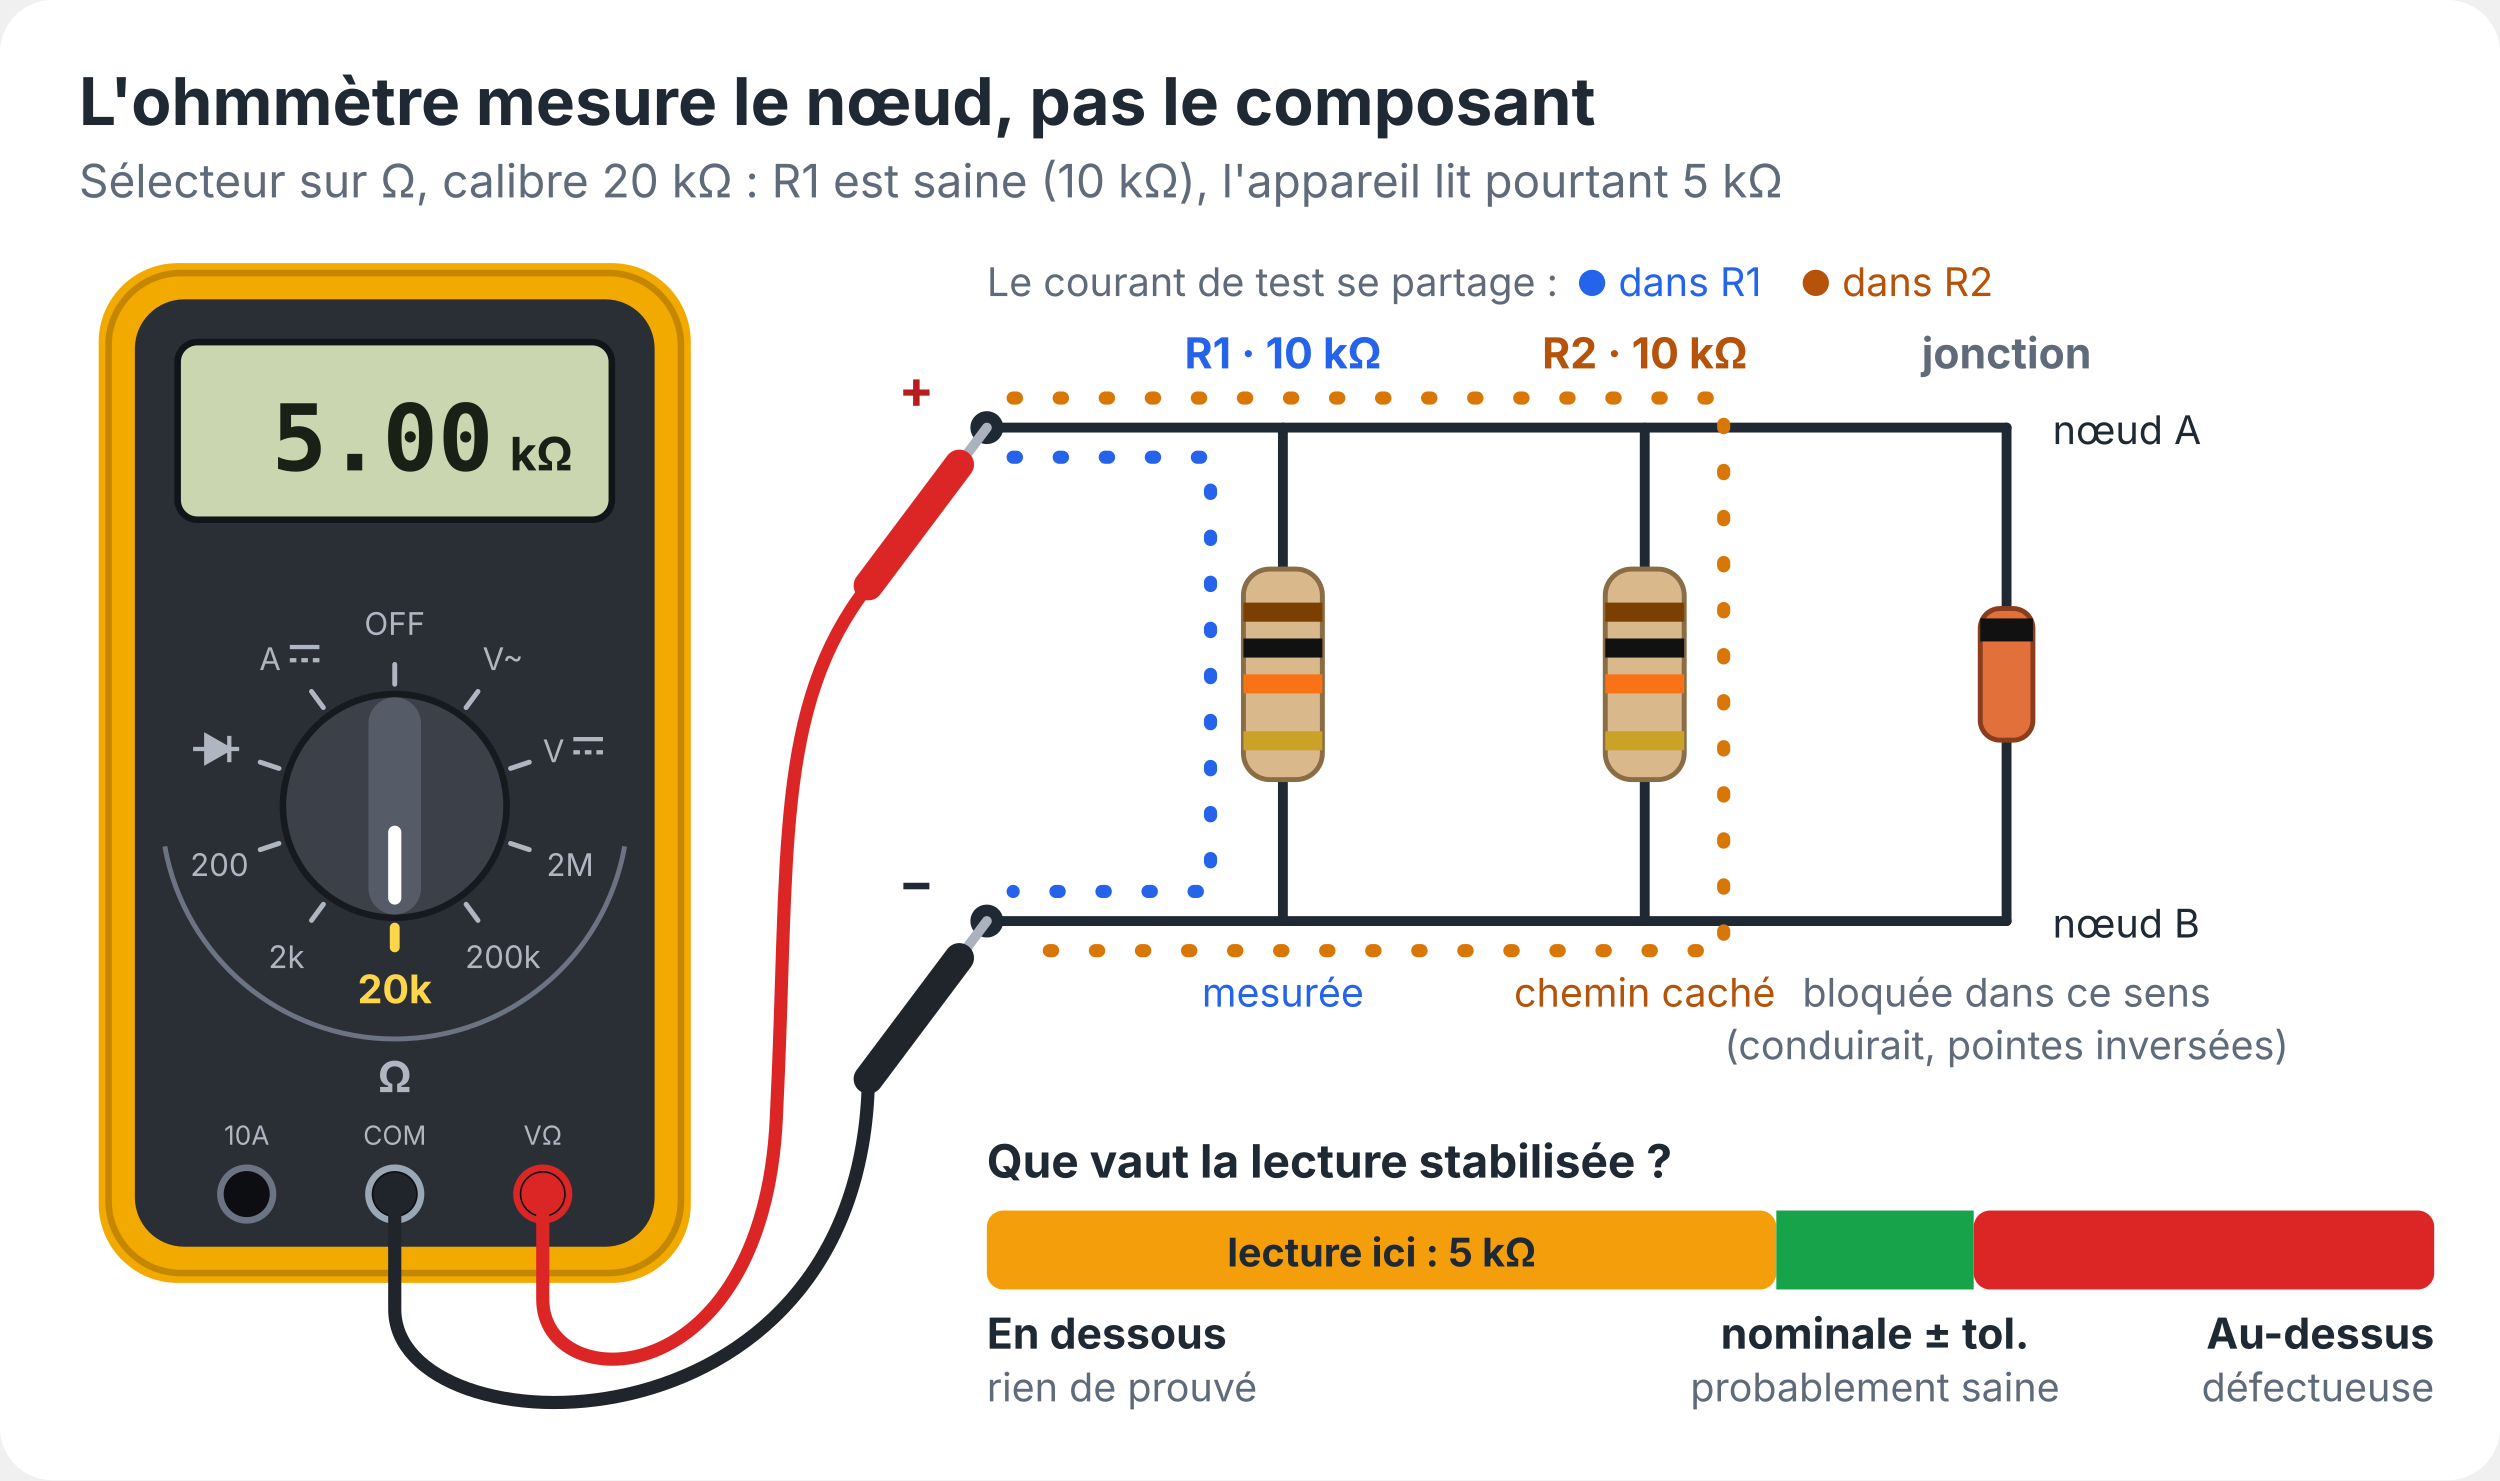
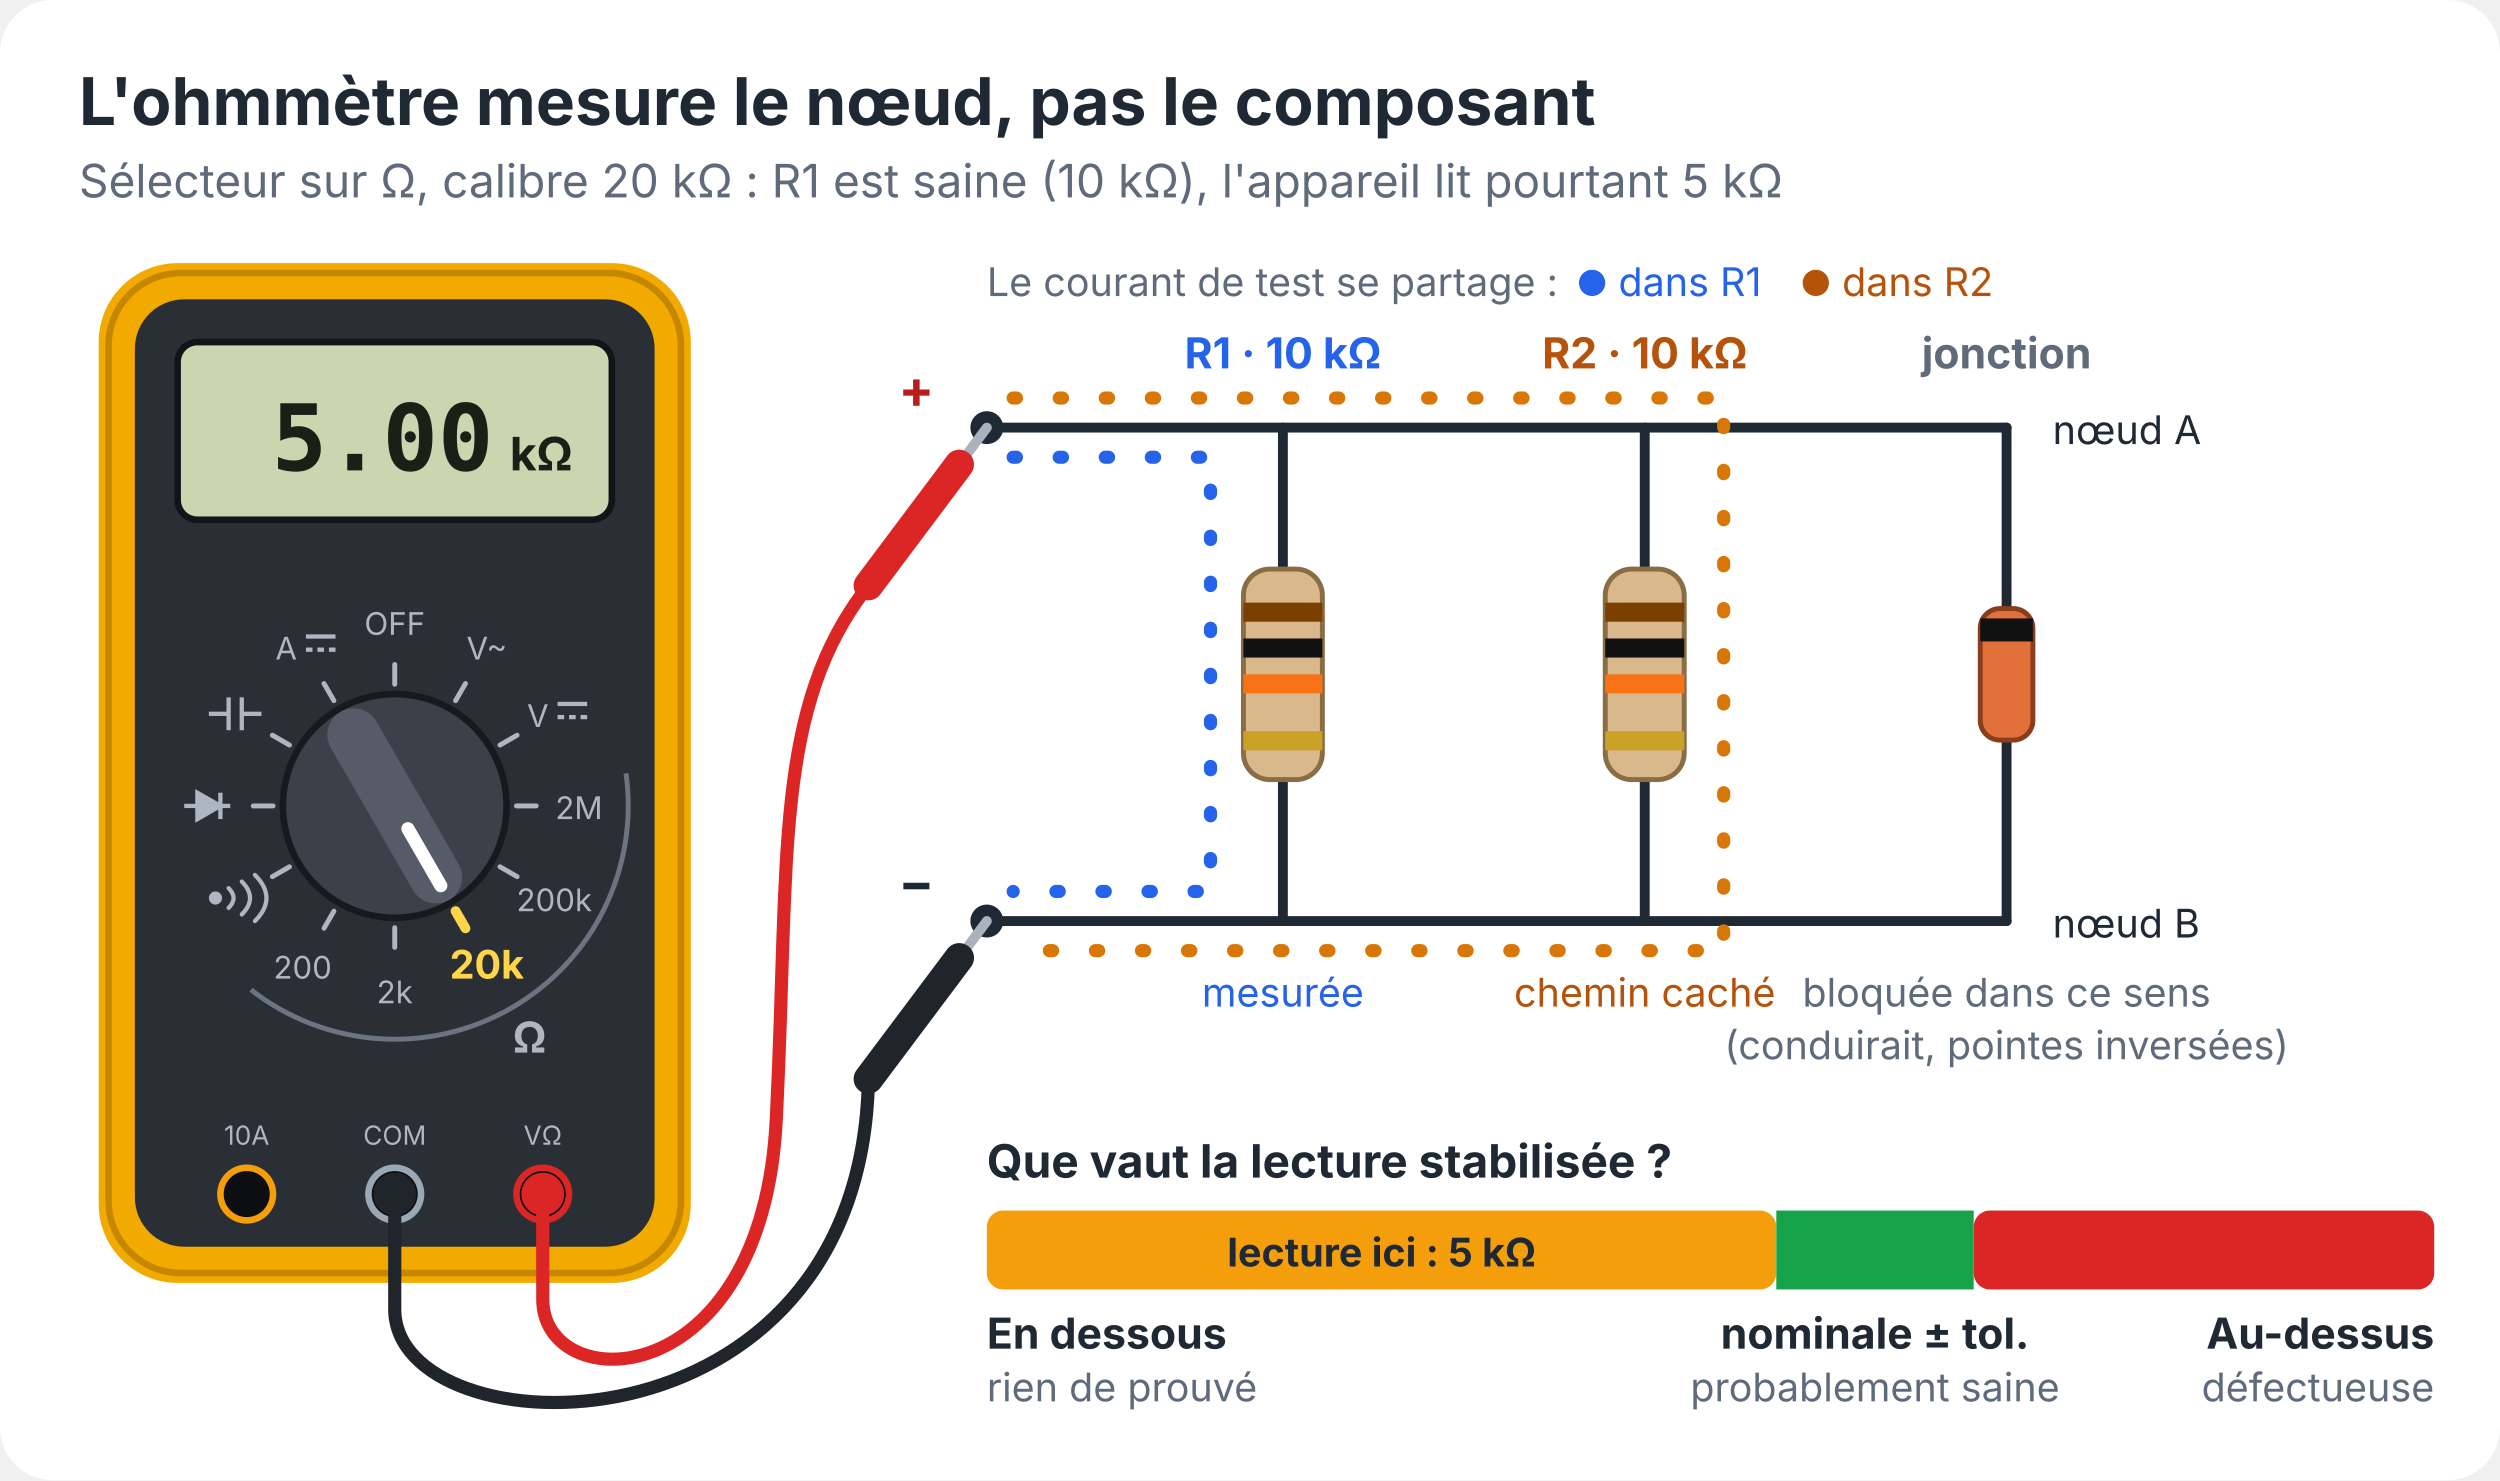
<svg xmlns="http://www.w3.org/2000/svg" viewBox="0 0 760 450" role="img" aria-labelledby="t d" font-family="system-ui, -apple-system, Segoe UI, sans-serif">
  <style>
    .bg{fill:#ffffff}.fg{fill:#1f2933}.mut{fill:#5f6b7a}
    .wire{stroke:#1f2933;stroke-width:3;fill:none;stroke-linecap:round;stroke-linejoin:round}
    .panel{fill:#f3f5f8;stroke:#d5dbe3}.grid{stroke:#d5dbe3;stroke-width:1.5;stroke-dasharray:5 5;fill:none}
    .ok{fill:#15803d}.no{fill:#b91c1c}.warn{fill:#b45309}.blue{fill:#2563eb}.amber{fill:#b45309}
    .blk{stroke:#20242b}.blkf{fill:#20242b}
    .flow{fill:none;stroke-width:4;stroke-linecap:round;stroke-dasharray:1 13;animation:run 1.1s linear infinite}
-     .fb{stroke:#2563eb}.fa{stroke:#d97706}
+     .fb{stroke:#2563eb}.fa{stroke:#d97706}.fr{stroke:#dc2626}
    @keyframes run{to{stroke-dashoffset:-14}}
    @media (prefers-reduced-motion: reduce){.flow{animation:none}}
    @media (prefers-color-scheme: dark){
      .bg{fill:#0d1117}.fg{fill:#e6edf3}.mut{fill:#9aa7b4}.wire{stroke:#c9d1d9}
      .panel{fill:#161b22;stroke:#30363d}.grid{stroke:#30363d}
      .ok{fill:#4ade80}.no{fill:#f87171}.warn{fill:#fbbf24}.blue{fill:#60a5fa}.amber{fill:#fbbf24}
-       .blk{stroke:#8b949e}.blkf{fill:#8b949e}.fb{stroke:#60a5fa}.fa{stroke:#fbbf24}
+       .blk{stroke:#8b949e}.blkf{fill:#8b949e}.fb{stroke:#60a5fa}.fa{stroke:#fbbf24}.fr{stroke:#f87171}
    }
  </style>
  <rect class="bg" width="760" height="450" rx="16" />
  <text class="fg" x="24" y="38" font-size="20" font-weight="700">L'ohmmètre mesure le nœud, pas le composant</text>
  <text class="mut" x="24" y="60" font-size="14">Sélecteur sur Ω, calibre 20 kΩ : R1 est saine (10 kΩ), l'appareil lit pourtant 5 kΩ</text>
-   <g transform="translate(30 80) scale(1)">
+   <g data-sel="20k" transform="translate(30 80) scale(1)">
    <rect width="180" height="310" rx="24" fill="#f2a900" />
    <rect x="3" y="3" width="174" height="304" rx="22" fill="none" stroke="#c58700" stroke-width="2" />
    <rect x="11" y="11" width="158" height="288" rx="15" fill="#2a2e35" />
    <rect x="24" y="24" width="132" height="54" rx="6" fill="#c9d6b0" stroke="#11151a" stroke-width="2" />
    <text x="120" y="63" font-size="28" font-weight="700" text-anchor="end" font-family="ui-monospace, Menlo, Consolas, monospace" fill="#1a2016">5.00</text>
    <text x="125" y="63" font-size="14" font-weight="700" fill="#1a2016">kΩ</text>
-     <path d="M159.9 177.3 A71 71 0 0 1 20.1 177.3" fill="none" stroke="#6b7482" stroke-width="1.5" />
-     <text x="90" y="252" font-size="13" font-weight="700" text-anchor="middle" fill="#aeb6c2">Ω</text>
+     <path d="M160.3 155.1 A71 71 0 0 1 46.3 220.9" fill="none" stroke="#6b7482" stroke-width="1.5" />
+     <text x="131.0" y="240.0" font-size="13" font-weight="700" text-anchor="middle" fill="#aeb6c2">Ω</text>
    <path d="M90.0 128.0 L90.0 122.0" stroke="#aeb6c2" stroke-width="1.5" stroke-linecap="round" />
    <text x="90.0" y="113.0" font-size="9.5" text-anchor="middle" fill="#aeb6c2">OFF</text>
-     <path d="M111.7 135.1 L115.3 130.2" stroke="#aeb6c2" stroke-width="1.5" stroke-linecap="round" />
-     <text x="122.9" y="123.7" font-size="9.5" text-anchor="middle" fill="#aeb6c2">V~</text>
-     <path d="M125.2 153.6 L130.9 151.7" stroke="#aeb6c2" stroke-width="1.5" stroke-linecap="round" />
-     <text x="138.3" y="151.7" font-size="9.5" text-anchor="middle" fill="#aeb6c2">V</text>
-     <path d="M144.3 144.7 h9 M144.3 148.7 h2 m1.5 0 h2 m1.5 0 h2" stroke="#aeb6c2" stroke-width="1.3" fill="none" />
-     <path d="M125.2 176.4 L130.9 178.3" stroke="#aeb6c2" stroke-width="1.5" stroke-linecap="round" />
-     <text x="143.3" y="186.3" font-size="9.5" text-anchor="middle" fill="#aeb6c2">2M</text>
-     <path d="M111.7 194.9 L115.3 199.8" stroke="#aeb6c2" stroke-width="1.5" stroke-linecap="round" />
-     <text x="122.9" y="214.3" font-size="9.5" text-anchor="middle" fill="#aeb6c2">200k</text>
-     <path d="M90.0 202.0 L90.0 208.0" stroke="#ffd54a" stroke-width="3" stroke-linecap="round" />
-     <text x="90.0" y="225.0" font-size="12" text-anchor="middle" font-weight="700" fill="#ffd54a">20k</text>
-     <path d="M68.3 194.9 L64.7 199.8" stroke="#aeb6c2" stroke-width="1.5" stroke-linecap="round" />
-     <text x="57.1" y="214.3" font-size="9.5" text-anchor="middle" fill="#aeb6c2">2k</text>
-     <path d="M54.8 176.4 L49.1 178.3" stroke="#aeb6c2" stroke-width="1.5" stroke-linecap="round" />
-     <text x="36.7" y="186.3" font-size="9.5" text-anchor="middle" fill="#aeb6c2">200</text>
-     <path d="M54.8 153.6 L49.1 151.7" stroke="#aeb6c2" stroke-width="1.5" stroke-linecap="round" />
-     <path d="M28.7 147.7 h14 M32.7 143.7 v8 l7 -4 z M39.7 143.7 v8" stroke="#aeb6c2" stroke-width="1.3" fill="#aeb6c2" />
-     <path d="M68.3 135.1 L64.7 130.2" stroke="#aeb6c2" stroke-width="1.5" stroke-linecap="round" />
-     <text x="52.1" y="123.7" font-size="9.5" text-anchor="middle" fill="#aeb6c2">A</text>
-     <path d="M58.1 116.7 h9 M58.1 120.7 h2 m1.5 0 h2 m1.5 0 h2" stroke="#aeb6c2" stroke-width="1.3" fill="none" />
+     <path d="M108.5 133.0 L111.5 127.8" stroke="#aeb6c2" stroke-width="1.5" stroke-linecap="round" />
+     <text x="118.0" y="120.5" font-size="9.5" text-anchor="middle" fill="#aeb6c2">V~</text>
+     <path d="M122.0 146.5 L127.2 143.5" stroke="#aeb6c2" stroke-width="1.5" stroke-linecap="round" />
+     <text x="133.5" y="141.0" font-size="9.5" text-anchor="middle" fill="#aeb6c2">V</text>
+     <path d="M139.5 134.0 h9 M139.5 138.0 h2 m1.5 0 h2 m1.5 0 h2" stroke="#aeb6c2" stroke-width="1.3" fill="none" />
+     <path d="M127.0 165.0 L133.0 165.0" stroke="#aeb6c2" stroke-width="1.5" stroke-linecap="round" />
+     <text x="146.0" y="169.0" font-size="9.5" text-anchor="middle" fill="#aeb6c2">2M</text>
+     <path d="M122.0 183.5 L127.2 186.5" stroke="#aeb6c2" stroke-width="1.5" stroke-linecap="round" />
+     <text x="138.5" y="197.0" font-size="9.5" text-anchor="middle" fill="#aeb6c2">200k</text>
+     <path d="M108.5 197.0 L111.5 202.2" stroke="#ffd54a" stroke-width="3" stroke-linecap="round" />
+     <text x="118.0" y="217.5" font-size="12" text-anchor="middle" font-weight="700" fill="#ffd54a">20k</text>
+     <path d="M90.0 202.0 L90.0 208.0" stroke="#aeb6c2" stroke-width="1.5" stroke-linecap="round" />
+     <text x="90.0" y="225.0" font-size="9.5" text-anchor="middle" fill="#aeb6c2">2k</text>
+     <path d="M71.5 197.0 L68.5 202.2" stroke="#aeb6c2" stroke-width="1.5" stroke-linecap="round" />
+     <text x="62.0" y="217.5" font-size="9.5" text-anchor="middle" fill="#aeb6c2">200</text>
+     <path d="M58.0 183.5 L52.8 186.5" stroke="#aeb6c2" stroke-width="1.5" stroke-linecap="round" />
+     <circle cx="35.5" cy="193.0" r="2" fill="#aeb6c2" />
+     <path d="M39.5 190.0 q3 3 0 6 M43.5 188.0 q5 5 0 10 M47.5 186.0 q7 7 0 14" stroke="#aeb6c2" stroke-width="1.3" fill="none" stroke-linecap="round" />
+     <path d="M53.0 165.0 L47.0 165.0" stroke="#aeb6c2" stroke-width="1.5" stroke-linecap="round" />
+     <path d="M26.0 165.0 h14 M30.0 161.0 v8 l7 -4 z M37.0 161.0 v8" stroke="#aeb6c2" stroke-width="1.3" fill="#aeb6c2" />
+     <path d="M58.0 146.5 L52.8 143.5" stroke="#aeb6c2" stroke-width="1.5" stroke-linecap="round" />
+     <path d="M33.5 137.0 h6 M39.5 132.0 v10 M43.5 132.0 v10 M43.5 137.0 h6" stroke="#aeb6c2" stroke-width="1.3" fill="none" />
+     <path d="M71.5 133.0 L68.5 127.8" stroke="#aeb6c2" stroke-width="1.5" stroke-linecap="round" />
+     <text x="57.0" y="120.5" font-size="9.5" text-anchor="middle" fill="#aeb6c2">A</text>
+     <path d="M63.0 113.5 h9 M63.0 117.5 h2 m1.5 0 h2 m1.5 0 h2" stroke="#aeb6c2" stroke-width="1.3" fill="none" />
    <circle cx="90" cy="165" r="34" fill="#3b4049" stroke="#16191e" stroke-width="2" />
-     <g transform="rotate(180 90 165)">
+     <g transform="rotate(150 90 165)">
      <rect x="82" y="132" width="16" height="66" rx="8" fill="#555c68" />
      <path d="M90 137 V157" stroke="#ffffff" stroke-width="4" stroke-linecap="round" />
    </g>
    <text x="45" y="268" font-size="8" text-anchor="middle" fill="#aeb6c2">10A</text>
-     <circle cx="45" cy="283" r="8" fill="#0c0e11" stroke="#6b7482" stroke-width="2" />
+     <circle cx="45" cy="283" r="8" fill="#0c0e11" stroke="#f59e0b" stroke-width="2" />
    <text x="90" y="268" font-size="8" text-anchor="middle" fill="#aeb6c2">COM</text>
    <circle cx="90" cy="283" r="8" fill="#0c0e11" stroke="#9aa7b4" stroke-width="2" />
    <text x="135" y="268" font-size="8" text-anchor="middle" fill="#aeb6c2">VΩ</text>
    <circle cx="135" cy="283" r="8" fill="#0c0e11" stroke="#dc2626" stroke-width="2" />
  </g>
  <path class="wire" d="M300 130 H610 M300 280 H610" />
  <path class="wire" d="M390 130 V280" />
  <rect x="378.0" y="173.0" width="24" height="64" rx="8.0" fill="#d9b88c" stroke="#8a6d45" stroke-width="1.5" />
  <rect x="378.0" y="183.2" width="24" height="5.8" fill="#7b3f00" />
  <rect x="378.0" y="194.1" width="24" height="5.8" fill="#111111" />
  <rect x="378.0" y="205.0" width="24" height="5.8" fill="#f97316" />
  <rect x="378.0" y="222.3" width="24" height="5.8" fill="#c9a227" />
  <path class="wire" d="M500 130 V280" />
  <rect x="488.0" y="173.0" width="24" height="64" rx="8.0" fill="#d9b88c" stroke="#8a6d45" stroke-width="1.5" />
  <rect x="488.0" y="183.2" width="24" height="5.8" fill="#7b3f00" />
  <rect x="488.0" y="194.1" width="24" height="5.8" fill="#111111" />
  <rect x="488.0" y="205.0" width="24" height="5.8" fill="#f97316" />
  <rect x="488.0" y="222.3" width="24" height="5.8" fill="#c9a227" />
  <path class="wire" d="M610 130 V280" />
  <rect x="602.0" y="185.0" width="16" height="40" rx="6" fill="#e2703a" stroke="#8a3d1c" stroke-width="1.5" />
  <rect x="602.0" y="188.0" width="16" height="7" fill="#111111" />
  <circle class="fg" cx="300" cy="130" r="5" />
  <circle class="fg" cx="300" cy="280" r="5" />
  <text class="blue" x="390" y="112" font-size="13" text-anchor="middle" font-weight="700">R1 · 10 kΩ</text>
  <text class="blue" x="390" y="306" font-size="12" text-anchor="middle">mesurée</text>
  <text class="amber" x="500" y="112" font-size="13" text-anchor="middle" font-weight="700">R2 · 10 kΩ</text>
  <text class="amber" x="500" y="306" font-size="12" text-anchor="middle">chemin caché</text>
  <text class="mut" x="610" y="112" font-size="13" text-anchor="middle" font-weight="700">jonction</text>
  <text class="mut" x="610" y="306" font-size="12" text-anchor="middle">bloquée dans ce sens</text>
  <text class="mut" x="610" y="322" font-size="12" text-anchor="middle">(conduirait, pointes inversées)</text>
  <text class="fg" x="624" y="135" font-size="12">nœud A</text>
  <text class="fg" x="624" y="285" font-size="12">nœud B</text>
  <path class="flow fb" d="M308 139 H368 V271 H308" />
  <path class="flow fa" d="M308 121 H524 V289 H308" />
  <text class="mut" x="300" y="90" font-size="12">Le courant de test se partage :</text>
  <circle class="blue" cx="484" cy="86" r="4" />
  <text class="blue" x="492" y="90" font-size="12">dans R1</text>
  <circle class="amber" cx="552" cy="86" r="4" />
  <text class="amber" x="560" y="90" font-size="12">dans R2</text>
  <path stroke="#dc2626" stroke-width="4" fill="none" stroke-linecap="round" d="M165.0 363.0 V395 C165 425 232 425 236 340 C240 260 235 215 264.0 178.0" />
  <circle fill="#dc2626" cx="165.0" cy="363.0" r="6.5" />
  <path d="M300.0 130.0 L291.6 141.2" stroke="#aab2bd" stroke-width="3" stroke-linecap="round" />
  <path stroke="#dc2626" d="M291.6 141.2 L264.0 178.0" stroke-width="9" stroke-linecap="round" />
  <path class="blk" stroke-width="4" fill="none" stroke-linecap="round" d="M120.0 363.0 V398 C120 442 262 446 264.0 328.0" />
  <circle class="blkf" cx="120.0" cy="363.0" r="6.5" />
  <path d="M300.0 280.0 L291.6 291.2" stroke="#aab2bd" stroke-width="3" stroke-linecap="round" />
  <path class="blk" d="M291.6 291.2 L264.0 328.0" stroke-width="9" stroke-linecap="round" />
  <text class="no" x="284" y="124" font-size="16" text-anchor="end" font-weight="700">+</text>
  <text class="fg" x="284" y="274" font-size="16" text-anchor="end" font-weight="700">−</text>
  <text class="fg" x="300" y="358" font-size="14" font-weight="700">Que vaut la lecture stabilisée ?</text>
  <rect x="300" y="368" width="240" height="24" rx="5" fill="#f59e0b" />
  <rect x="540" y="368" width="60" height="24" fill="#16a34a" />
  <rect x="600" y="368" width="140" height="24" rx="5" fill="#dc2626" />
  <text x="420" y="385" font-size="12" font-weight="700" text-anchor="middle" fill="#1f2933">lecture ici : 5 kΩ</text>
  <text class="fg" x="300" y="410" font-size="13" font-weight="700">En dessous</text>
  <text class="mut" x="300" y="426" font-size="12">rien de prouvé</text>
  <text class="fg" x="570" y="410" font-size="13" text-anchor="middle" font-weight="700">nominale ± tol.</text>
  <text class="mut" x="570" y="426" font-size="12" text-anchor="middle">probablement saine</text>
  <text class="fg" x="740" y="410" font-size="13" text-anchor="end" font-weight="700">Au-dessus</text>
  <text class="mut" x="740" y="426" font-size="12" text-anchor="end">défectueuse</text>
</svg>
